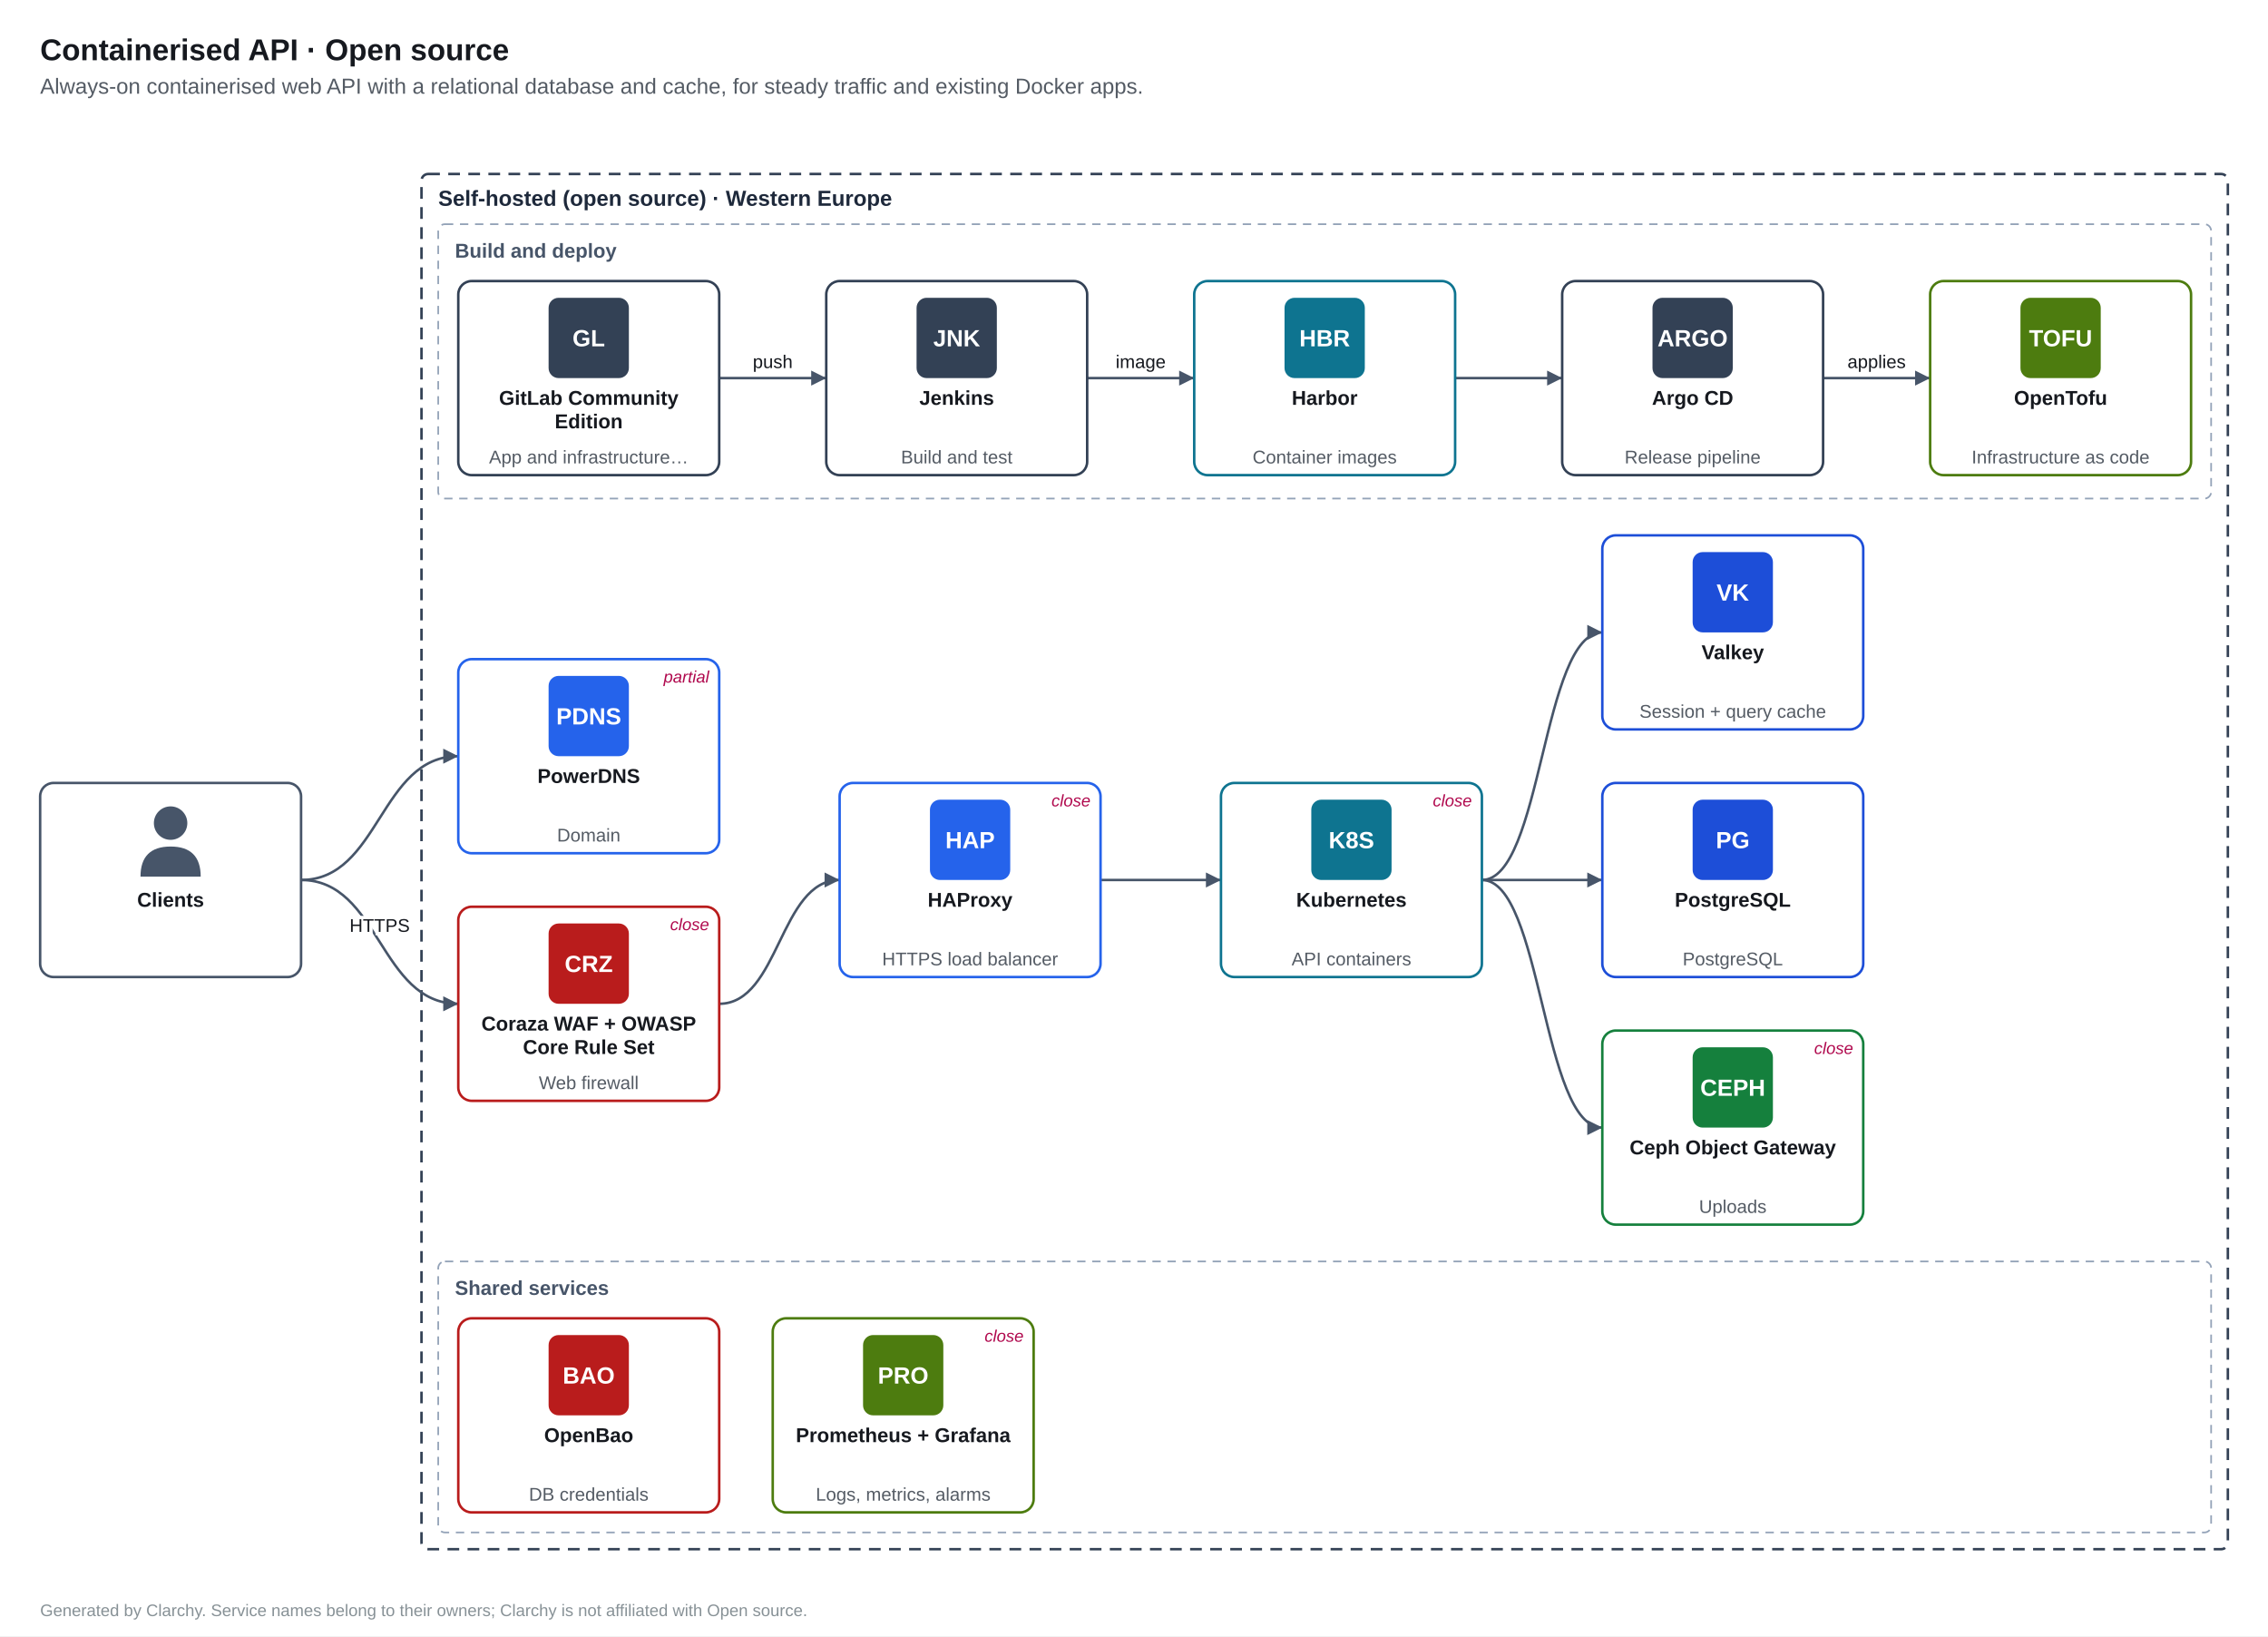
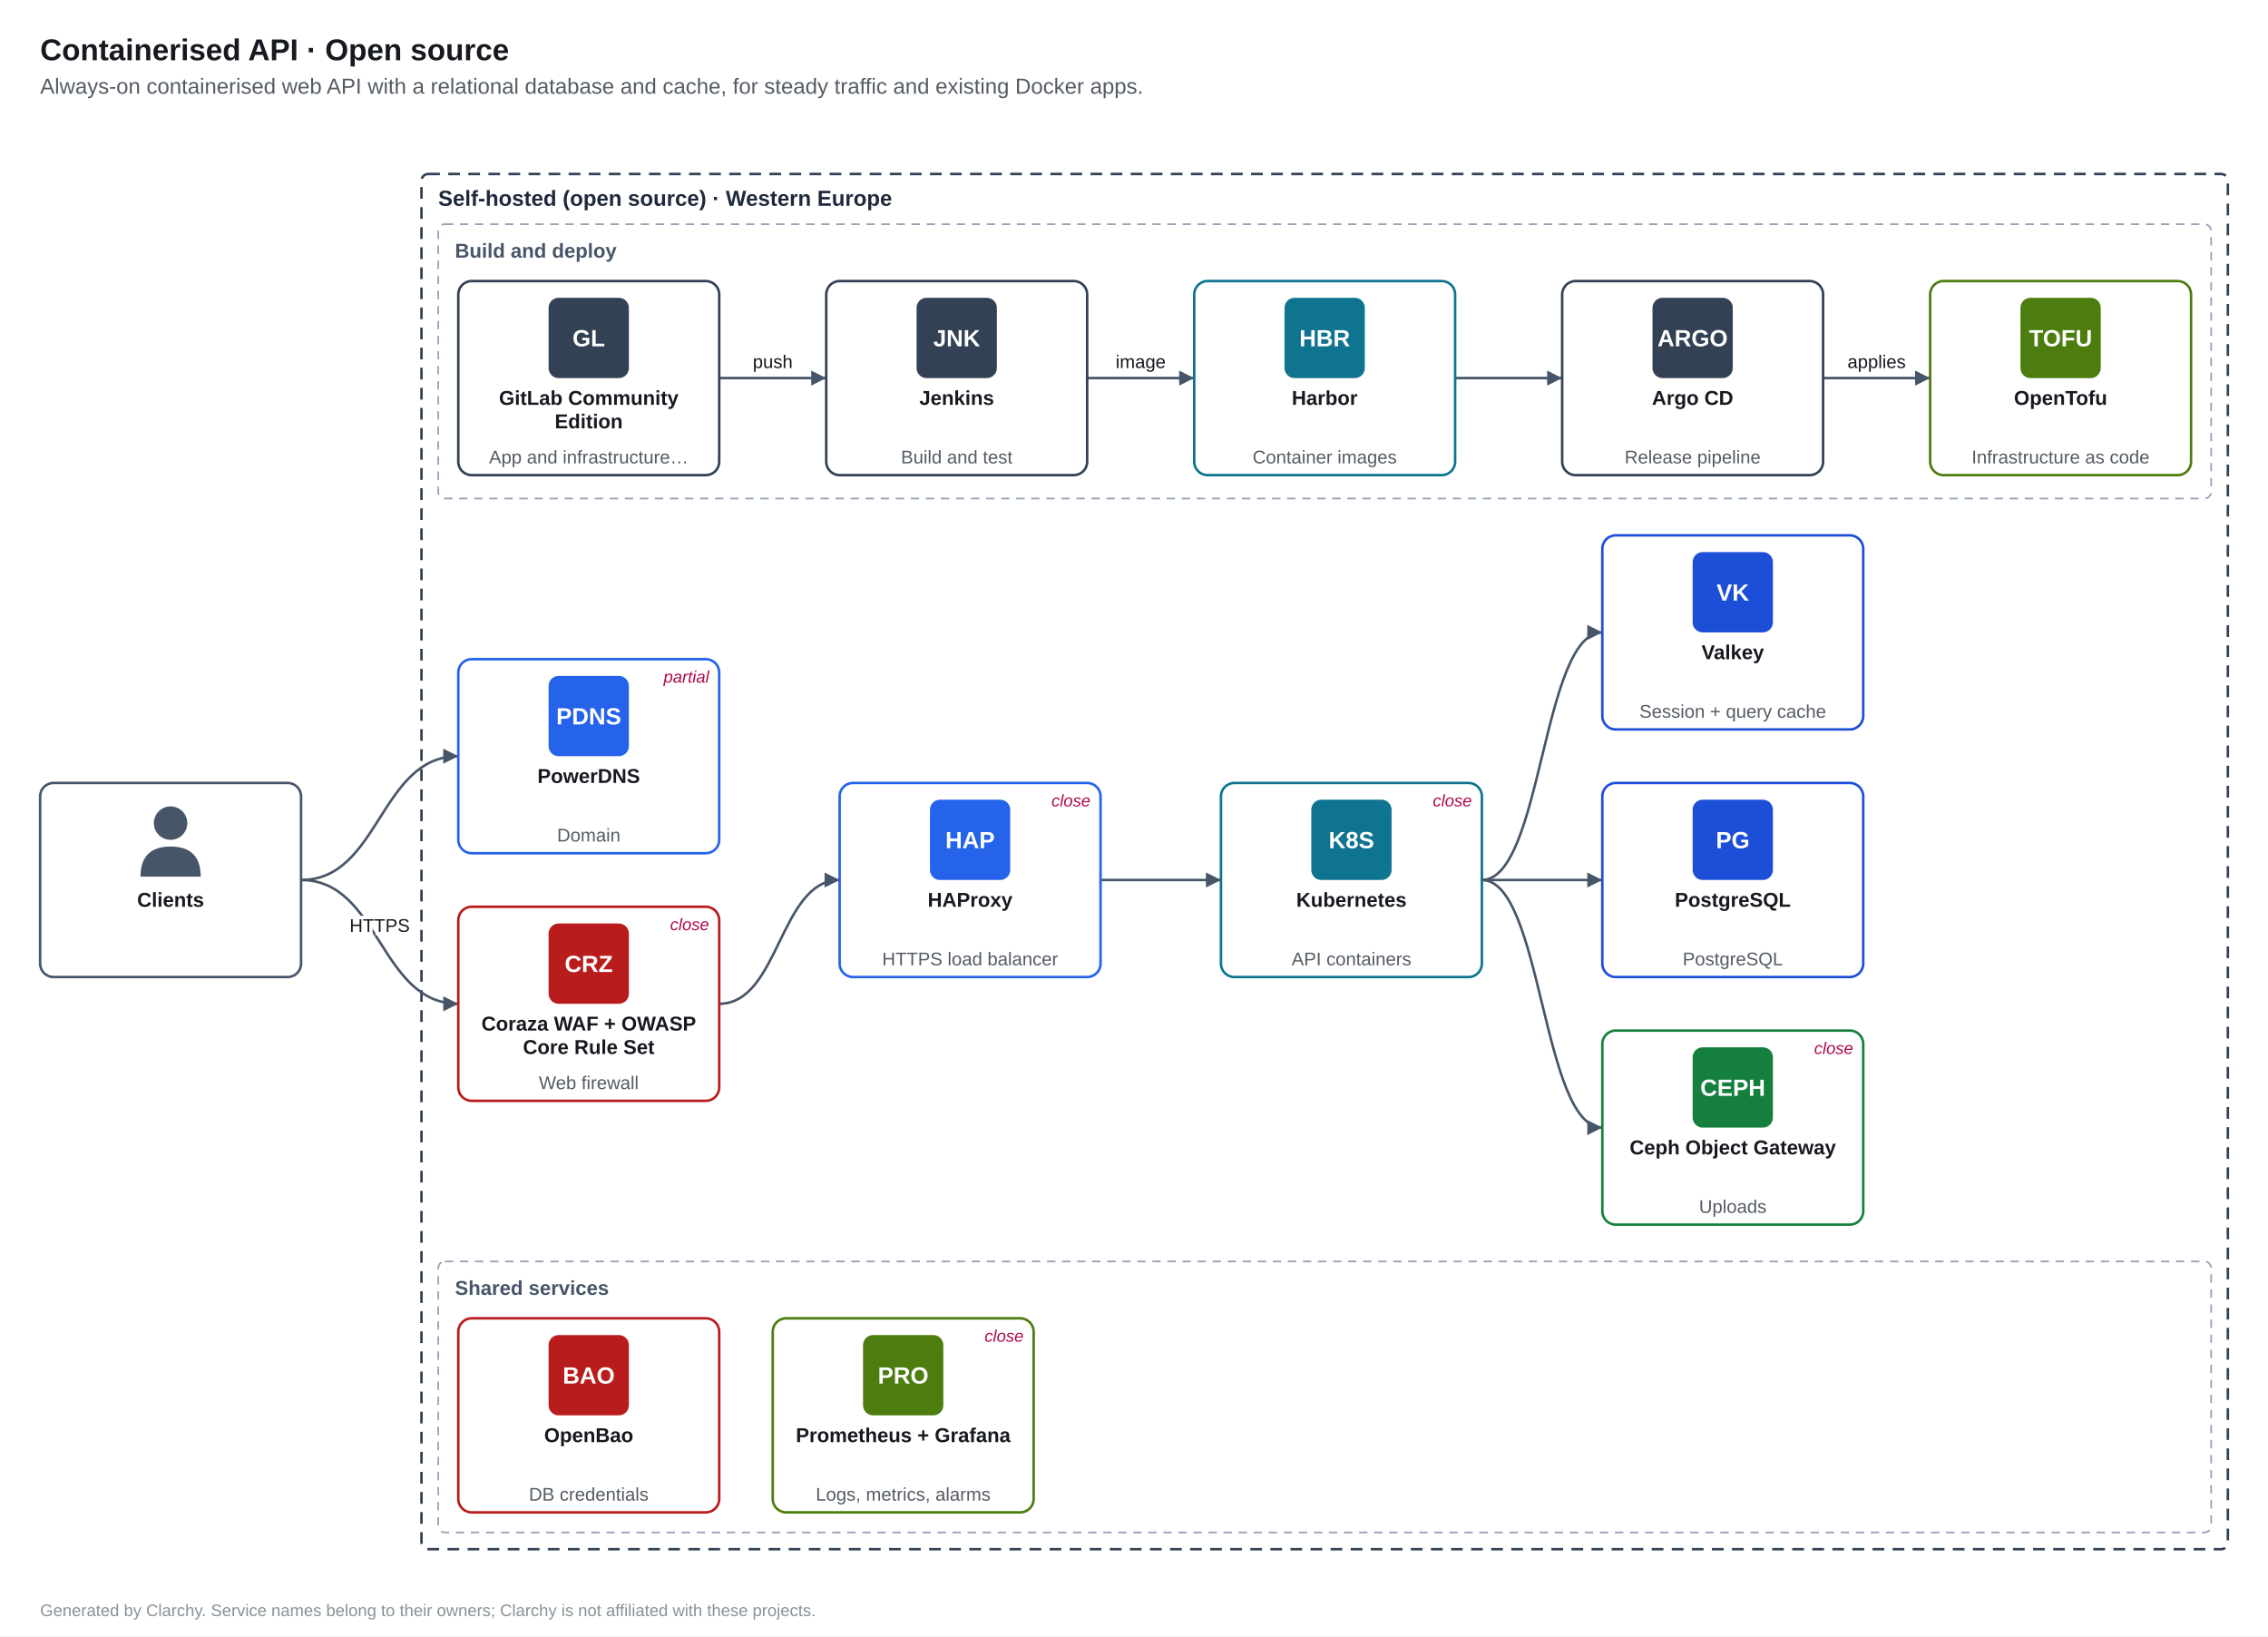
<svg xmlns="http://www.w3.org/2000/svg" class="ca-diagram ca-oss" width="1356" height="978" viewBox="0 0 1356 978" role="img" data-body-top="80" data-body-bottom="950" aria-label="Containerised API on Open source">
  <style>.ca-oss{font-family:'IBM Plex Sans', 'Helvetica Neue', Arial, sans-serif}
.ca-oss .ca-bg{fill:#ffffff}
.ca-oss .ca-title{font-size:18px;font-weight:600;fill:#16191f}
.ca-oss .ca-subtitle{font-size:13px;fill:#545b64}
.ca-oss .ca-cloud{fill:#FFFFFF;stroke:#334155;stroke-width:1.5;stroke-dasharray:7 5;}
.ca-oss .ca-cloud-label{font-size:13px;font-weight:600;fill:#1E293B}
.ca-oss .ca-band{fill:none;stroke:#94A3B8;stroke-dasharray:5 4}
.ca-oss .ca-band-label{font-size:12px;font-weight:600;fill:#475569}
.ca-oss .ca-node-box{fill:#ffffff;stroke-width:1.5}
.ca-oss .ca-badge{font-size:14px;font-weight:700;fill:#ffffff}
.ca-oss .ca-service{font-size:12px;font-weight:600;fill:#16191f}
.ca-oss .ca-label{font-size:11px;fill:#545b64}
.ca-oss .ca-fidelity{font-size:10px;font-style:italic;fill:#b0084d}
.ca-oss .ca-edge{fill:none;stroke:#475569;stroke-width:1.5}
.ca-oss .ca-arrow{fill:#475569}
.ca-oss .ca-edge-label{font-size:11px;fill:#16191f;paint-order:stroke;stroke:#ffffff;stroke-width:4}
.ca-oss .ca-footer{font-size:10px;fill:#879196}</style>
  <rect class="ca-bg" width="1356" height="978" />
  <text class="ca-title" x="24" y="36">Containerised API · Open source</text>
  <text class="ca-subtitle" x="24" y="56">Always-on containerised web API with a relational database and cache, for steady traffic and existing Docker apps.</text>
  <rect class="ca-cloud" x="252" y="104" width="1080" height="822" rx="4" />
  <text class="ca-cloud-label" x="262" y="123">Self-hosted (open source) · Western Europe</text>
  <rect class="ca-band" x="262" y="134" width="1060" height="164" rx="4" />
  <text class="ca-band-label" x="272" y="154">Build and deploy</text>
  <rect class="ca-band" x="262" y="754" width="1060" height="162" rx="4" />
  <text class="ca-band-label" x="272" y="774">Shared services</text>
  <path class="ca-edge" data-from="users" data-to="dns" d="M180,526 C227,526 227,452 274,452" />
  <polygon class="ca-arrow" data-from="users" data-to="dns" points="274,452 265,447.5 265,456.5" />
  <path class="ca-edge" data-from="users" data-to="firewall" d="M180,526 C227,526 227,600 274,600" />
  <polygon class="ca-arrow" data-from="users" data-to="firewall" points="274,600 265,595.5 265,604.5" />
  <text class="ca-edge-label" data-from="users" data-to="firewall" x="227" y="557" text-anchor="middle">HTTPS</text>
  <path class="ca-edge" data-from="firewall" data-to="lb" d="M430,600 C466,600 466,526 502,526" />
  <polygon class="ca-arrow" data-from="firewall" data-to="lb" points="502,526 493,521.5 493,530.5" />
  <path class="ca-edge" data-from="lb" data-to="app" d="M658,526 C694,526 694,526 730,526" />
  <polygon class="ca-arrow" data-from="lb" data-to="app" points="730,526 721,521.5 721,530.5" />
  <path class="ca-edge" data-from="app" data-to="cache" d="M886,526 C922,526 922,378 958,378" />
  <polygon class="ca-arrow" data-from="app" data-to="cache" points="958,378 949,373.5 949,382.5" />
  <path class="ca-edge" data-from="app" data-to="db" d="M886,526 C922,526 922,526 958,526" />
  <polygon class="ca-arrow" data-from="app" data-to="db" points="958,526 949,521.5 949,530.5" />
  <path class="ca-edge" data-from="app" data-to="files" d="M886,526 C922,526 922,674 958,674" />
  <polygon class="ca-arrow" data-from="app" data-to="files" points="958,674 949,669.5 949,678.5" />
  <path class="ca-edge" data-from="repo" data-to="build" d="M430,226 C462,226 462,226 494,226" />
  <polygon class="ca-arrow" data-from="repo" data-to="build" points="494,226 485,221.5 485,230.5" />
  <text class="ca-edge-label" data-from="repo" data-to="build" x="462" y="220" text-anchor="middle">push</text>
  <path class="ca-edge" data-from="build" data-to="registry" d="M650,226 C682,226 682,226 714,226" />
  <polygon class="ca-arrow" data-from="build" data-to="registry" points="714,226 705,221.5 705,230.5" />
  <text class="ca-edge-label" data-from="build" data-to="registry" x="682" y="220" text-anchor="middle">image</text>
  <path class="ca-edge" data-from="registry" data-to="deploy" d="M870,226 C902,226 902,226 934,226" />
  <polygon class="ca-arrow" data-from="registry" data-to="deploy" points="934,226 925,221.5 925,230.5" />
  <path class="ca-edge" data-from="deploy" data-to="infra-code" d="M1090,226 C1122,226 1122,226 1154,226" />
  <polygon class="ca-arrow" data-from="deploy" data-to="infra-code" points="1154,226 1145,221.5 1145,230.5" />
  <text class="ca-edge-label" data-from="deploy" data-to="infra-code" x="1122" y="220" text-anchor="middle">applies</text>
  <g class="node" data-id="users" data-capability="client" data-stage="users">
    <rect class="ca-node-box" x="24" y="468" width="156" height="116" rx="8" style="stroke:#475569" />
    <g fill="#475569">
      <circle cx="102" cy="492" r="10" />
      <path d="M84,524 Q84,506 102,506 Q120,506 120,524 Z" />
    </g>
    <text class="ca-service" x="102" y="542" text-anchor="middle">Clients</text>
  </g>
  <g class="node" data-id="dns" data-capability="dns" data-stage="serve">
    <rect class="ca-node-box" x="274" y="394" width="156" height="116" rx="8" style="stroke:#2563EB" />
    <rect x="328" y="404" width="48" height="48" rx="6" fill="#2563EB" />
    <text class="ca-badge" x="352" y="433" text-anchor="middle">PDNS</text>
    <text class="ca-service" x="352" y="468" text-anchor="middle">PowerDNS</text>
    <text class="ca-label" x="352" y="503" text-anchor="middle">Domain</text>
    <text class="ca-fidelity" x="424" y="408" text-anchor="end">partial</text>
  </g>
  <g class="node" data-id="firewall" data-capability="waf" data-stage="serve">
    <rect class="ca-node-box" x="274" y="542" width="156" height="116" rx="8" style="stroke:#B91C1C" />
    <rect x="328" y="552" width="48" height="48" rx="6" fill="#B91C1C" />
    <text class="ca-badge" x="352" y="581" text-anchor="middle">CRZ</text>
    <text class="ca-service" x="352" y="616" text-anchor="middle">Coraza WAF + OWASP</text>
    <text class="ca-service" x="352" y="630" text-anchor="middle">Core Rule Set</text>
    <text class="ca-label" x="352" y="651" text-anchor="middle">Web firewall</text>
    <text class="ca-fidelity" x="424" y="556" text-anchor="end">close</text>
  </g>
  <g class="node" data-id="lb" data-capability="load-balancer" data-stage="serve">
    <rect class="ca-node-box" x="502" y="468" width="156" height="116" rx="8" style="stroke:#2563EB" />
    <rect x="556" y="478" width="48" height="48" rx="6" fill="#2563EB" />
    <text class="ca-badge" x="580" y="507" text-anchor="middle">HAP</text>
    <text class="ca-service" x="580" y="542" text-anchor="middle">HAProxy</text>
    <text class="ca-label" x="580" y="577" text-anchor="middle">HTTPS load balancer</text>
    <text class="ca-fidelity" x="652" y="482" text-anchor="end">close</text>
  </g>
  <g class="node" data-id="app" data-capability="container-service" data-stage="run">
    <rect class="ca-node-box" x="730" y="468" width="156" height="116" rx="8" style="stroke:#0E7490" />
    <rect x="784" y="478" width="48" height="48" rx="6" fill="#0E7490" />
    <text class="ca-badge" x="808" y="507" text-anchor="middle">K8S</text>
    <text class="ca-service" x="808" y="542" text-anchor="middle">Kubernetes</text>
    <text class="ca-label" x="808" y="577" text-anchor="middle">API containers</text>
    <text class="ca-fidelity" x="880" y="482" text-anchor="end">close</text>
  </g>
  <g class="node" data-id="cache" data-capability="cache" data-stage="store">
    <rect class="ca-node-box" x="958" y="320" width="156" height="116" rx="8" style="stroke:#1D4ED8" />
    <rect x="1012" y="330" width="48" height="48" rx="6" fill="#1D4ED8" />
    <text class="ca-badge" x="1036" y="359" text-anchor="middle">VK</text>
    <text class="ca-service" x="1036" y="394" text-anchor="middle">Valkey</text>
    <text class="ca-label" x="1036" y="429" text-anchor="middle">Session + query cache</text>
  </g>
  <g class="node" data-id="db" data-capability="relational-db" data-stage="store">
    <rect class="ca-node-box" x="958" y="468" width="156" height="116" rx="8" style="stroke:#1D4ED8" />
    <rect x="1012" y="478" width="48" height="48" rx="6" fill="#1D4ED8" />
    <text class="ca-badge" x="1036" y="507" text-anchor="middle">PG</text>
    <text class="ca-service" x="1036" y="542" text-anchor="middle">PostgreSQL</text>
    <text class="ca-label" x="1036" y="577" text-anchor="middle">PostgreSQL</text>
  </g>
  <g class="node" data-id="files" data-capability="object-storage" data-stage="store">
    <rect class="ca-node-box" x="958" y="616" width="156" height="116" rx="8" style="stroke:#15803D" />
    <rect x="1012" y="626" width="48" height="48" rx="6" fill="#15803D" />
    <text class="ca-badge" x="1036" y="655" text-anchor="middle">CEPH</text>
    <text class="ca-service" x="1036" y="690" text-anchor="middle">Ceph Object Gateway</text>
    <text class="ca-label" x="1036" y="725" text-anchor="middle">Uploads</text>
    <text class="ca-fidelity" x="1108" y="630" text-anchor="end">close</text>
  </g>
  <g class="node" data-id="secrets" data-capability="secrets" data-stage="operate">
    <rect class="ca-node-box" x="274" y="788" width="156" height="116" rx="8" style="stroke:#B91C1C" />
    <rect x="328" y="798" width="48" height="48" rx="6" fill="#B91C1C" />
    <text class="ca-badge" x="352" y="827" text-anchor="middle">BAO</text>
    <text class="ca-service" x="352" y="862" text-anchor="middle">OpenBao</text>
    <text class="ca-label" x="352" y="897" text-anchor="middle">DB credentials</text>
  </g>
  <g class="node" data-id="logs" data-capability="monitoring" data-stage="operate">
    <rect class="ca-node-box" x="462" y="788" width="156" height="116" rx="8" style="stroke:#4D7C0F" />
    <rect x="516" y="798" width="48" height="48" rx="6" fill="#4D7C0F" />
    <text class="ca-badge" x="540" y="827" text-anchor="middle">PRO</text>
    <text class="ca-service" x="540" y="862" text-anchor="middle">Prometheus + Grafana</text>
    <text class="ca-label" x="540" y="897" text-anchor="middle">Logs, metrics, alarms</text>
    <text class="ca-fidelity" x="612" y="802" text-anchor="end">close</text>
  </g>
  <g class="node" data-id="repo" data-capability="source-control" data-stage="code">
    <rect class="ca-node-box" x="274" y="168" width="156" height="116" rx="8" style="stroke:#334155" />
    <rect x="328" y="178" width="48" height="48" rx="6" fill="#334155" />
    <text class="ca-badge" x="352" y="207" text-anchor="middle">GL</text>
    <text class="ca-service" x="352" y="242" text-anchor="middle">GitLab Community</text>
    <text class="ca-service" x="352" y="256" text-anchor="middle">Edition</text>
    <text class="ca-label" x="352" y="277" text-anchor="middle">App and infrastructure…</text>
  </g>
  <g class="node" data-id="build" data-capability="ci-build" data-stage="build">
    <rect class="ca-node-box" x="494" y="168" width="156" height="116" rx="8" style="stroke:#334155" />
    <rect x="548" y="178" width="48" height="48" rx="6" fill="#334155" />
    <text class="ca-badge" x="572" y="207" text-anchor="middle">JNK</text>
    <text class="ca-service" x="572" y="242" text-anchor="middle">Jenkins</text>
    <text class="ca-label" x="572" y="277" text-anchor="middle">Build and test</text>
  </g>
  <g class="node" data-id="registry" data-capability="container-registry" data-stage="ship">
    <rect class="ca-node-box" x="714" y="168" width="156" height="116" rx="8" style="stroke:#0E7490" />
    <rect x="768" y="178" width="48" height="48" rx="6" fill="#0E7490" />
    <text class="ca-badge" x="792" y="207" text-anchor="middle">HBR</text>
    <text class="ca-service" x="792" y="242" text-anchor="middle">Harbor</text>
    <text class="ca-label" x="792" y="277" text-anchor="middle">Container images</text>
  </g>
  <g class="node" data-id="deploy" data-capability="cd-deploy" data-stage="ship">
    <rect class="ca-node-box" x="934" y="168" width="156" height="116" rx="8" style="stroke:#334155" />
    <rect x="988" y="178" width="48" height="48" rx="6" fill="#334155" />
    <text class="ca-badge" x="1012" y="207" text-anchor="middle">ARGO</text>
    <text class="ca-service" x="1012" y="242" text-anchor="middle">Argo CD</text>
    <text class="ca-label" x="1012" y="277" text-anchor="middle">Release pipeline</text>
  </g>
  <g class="node" data-id="infra-code" data-capability="iac" data-stage="code">
    <rect class="ca-node-box" x="1154" y="168" width="156" height="116" rx="8" style="stroke:#4D7C0F" />
    <rect x="1208" y="178" width="48" height="48" rx="6" fill="#4D7C0F" />
    <text class="ca-badge" x="1232" y="207" text-anchor="middle">TOFU</text>
    <text class="ca-service" x="1232" y="242" text-anchor="middle">OpenTofu</text>
    <text class="ca-label" x="1232" y="277" text-anchor="middle">Infrastructure as code</text>
  </g>
-   <text class="ca-footer" x="24" y="966">Generated by Clarchy. Service names belong to their owners; Clarchy is not affiliated with Open source.</text>
+   <text class="ca-footer" x="24" y="966">Generated by Clarchy. Service names belong to their owners; Clarchy is not affiliated with these projects.</text>
</svg>
